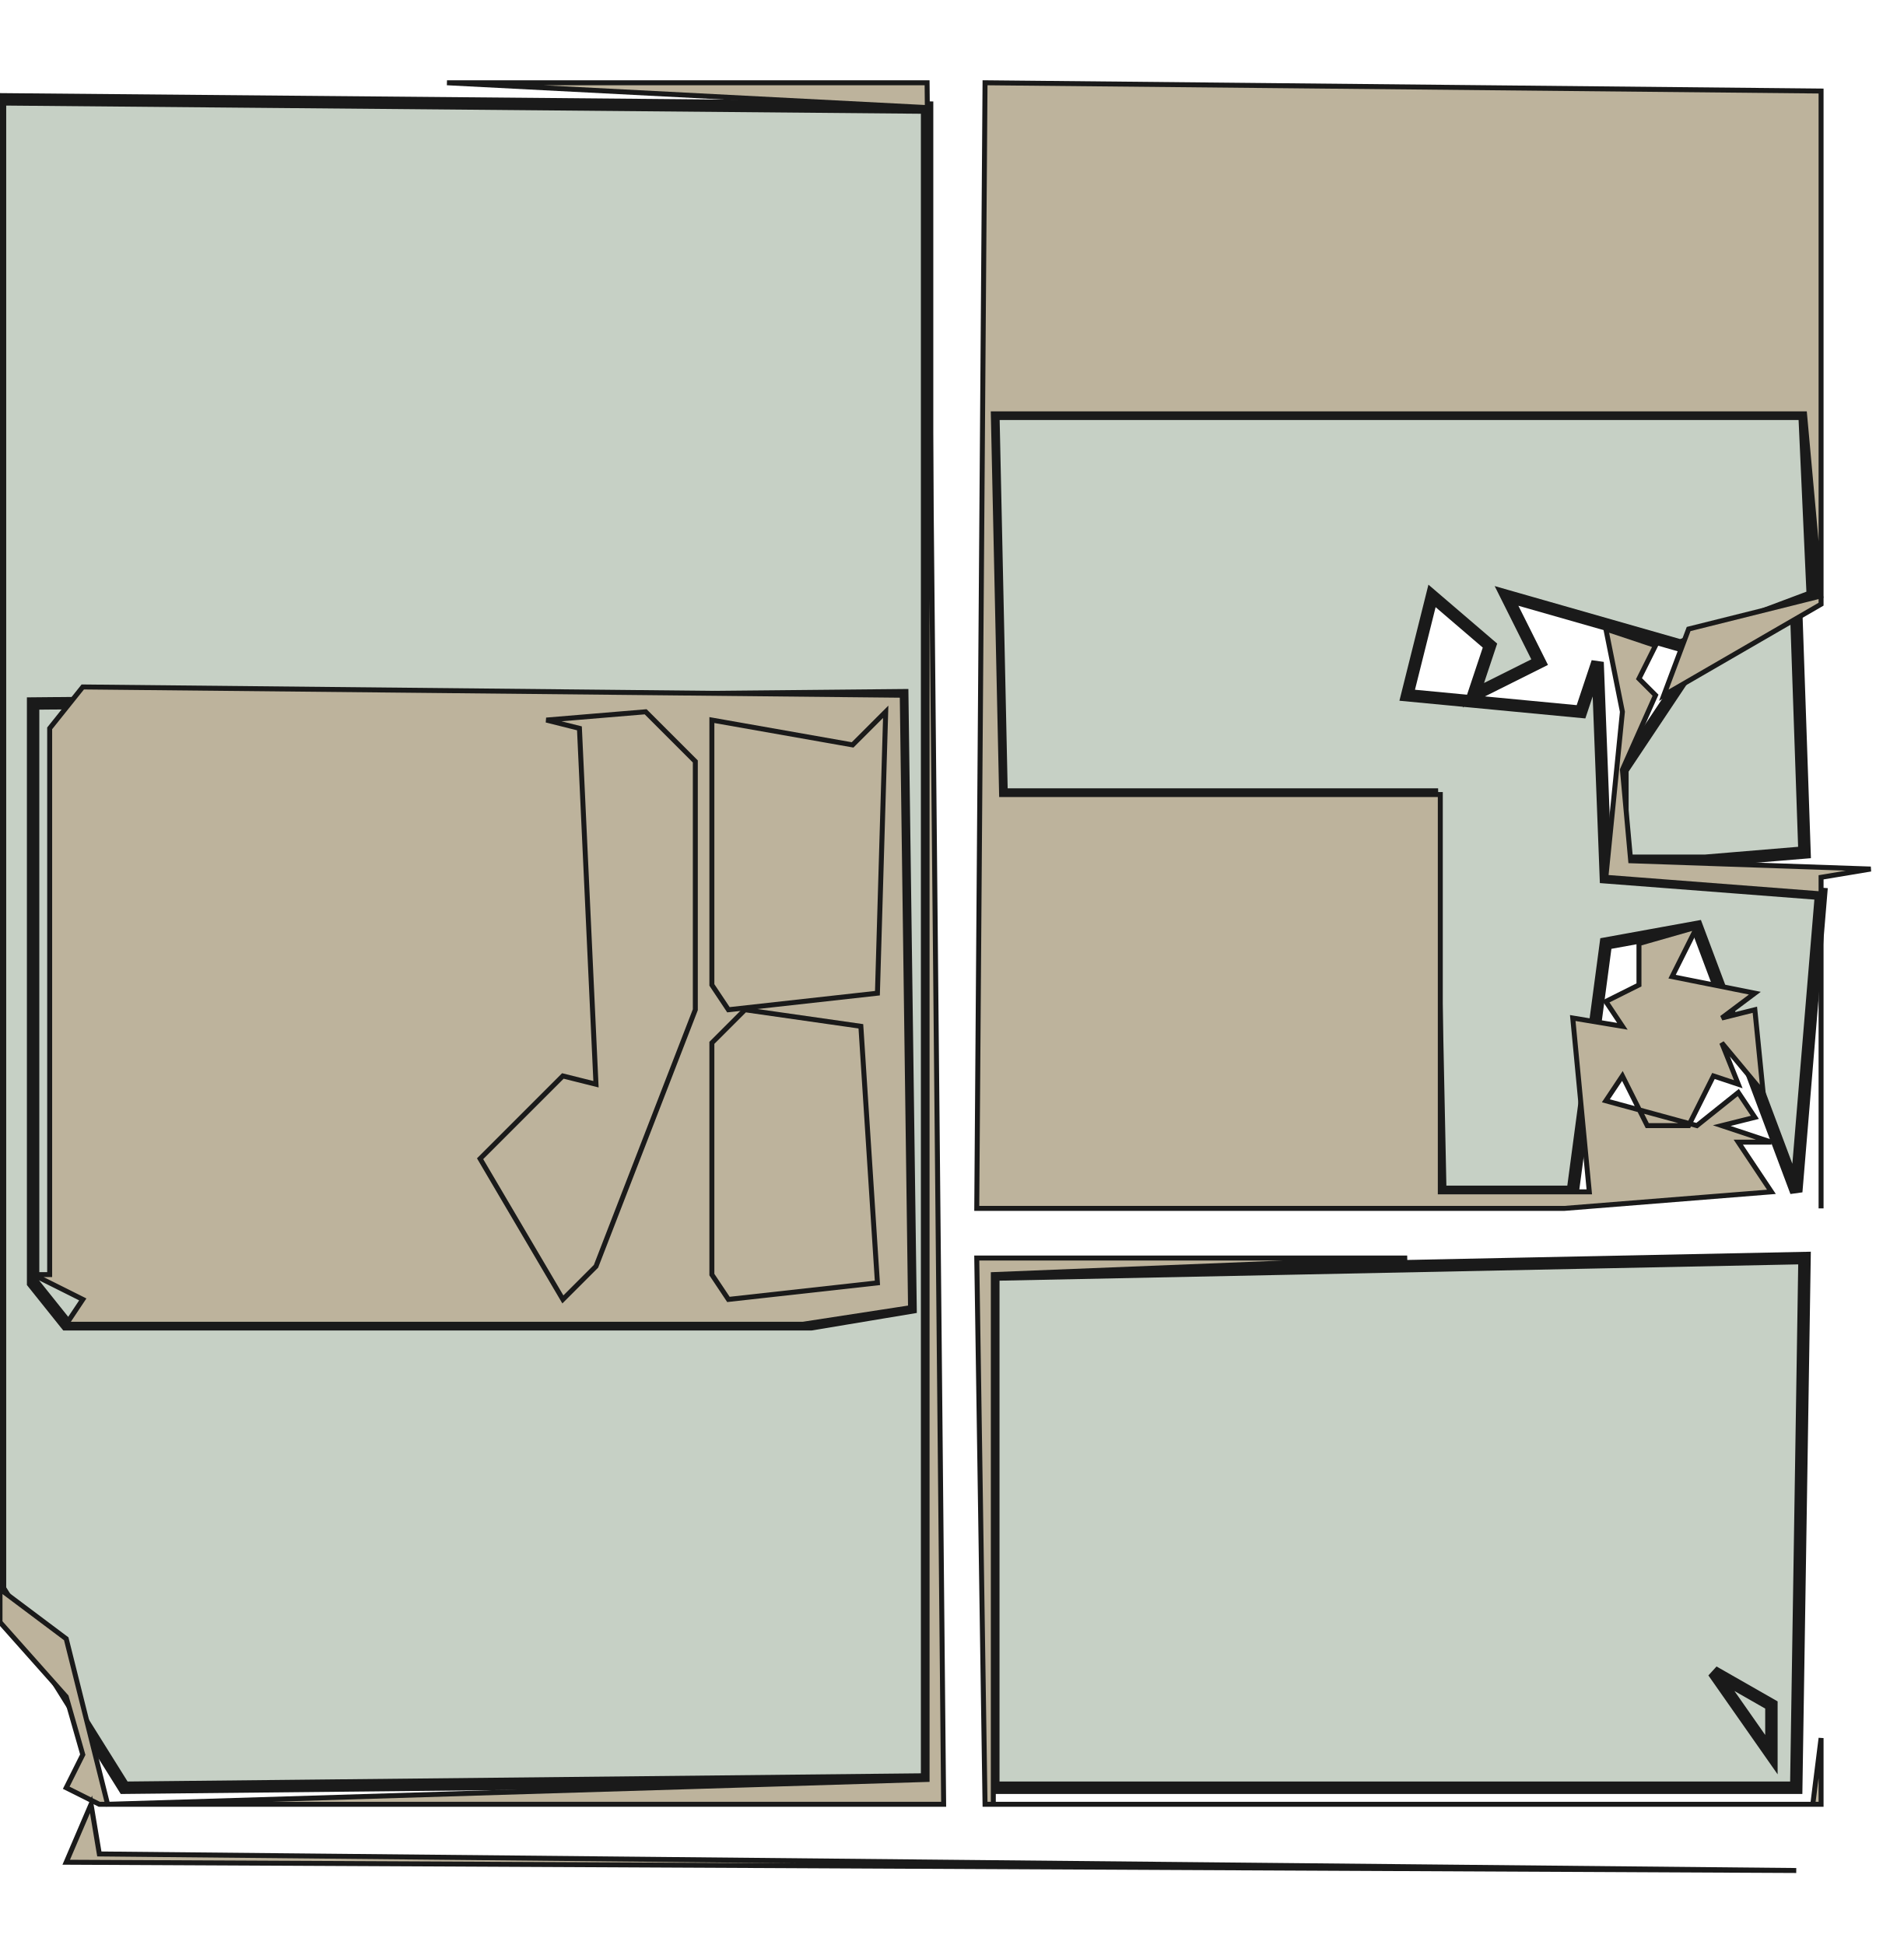
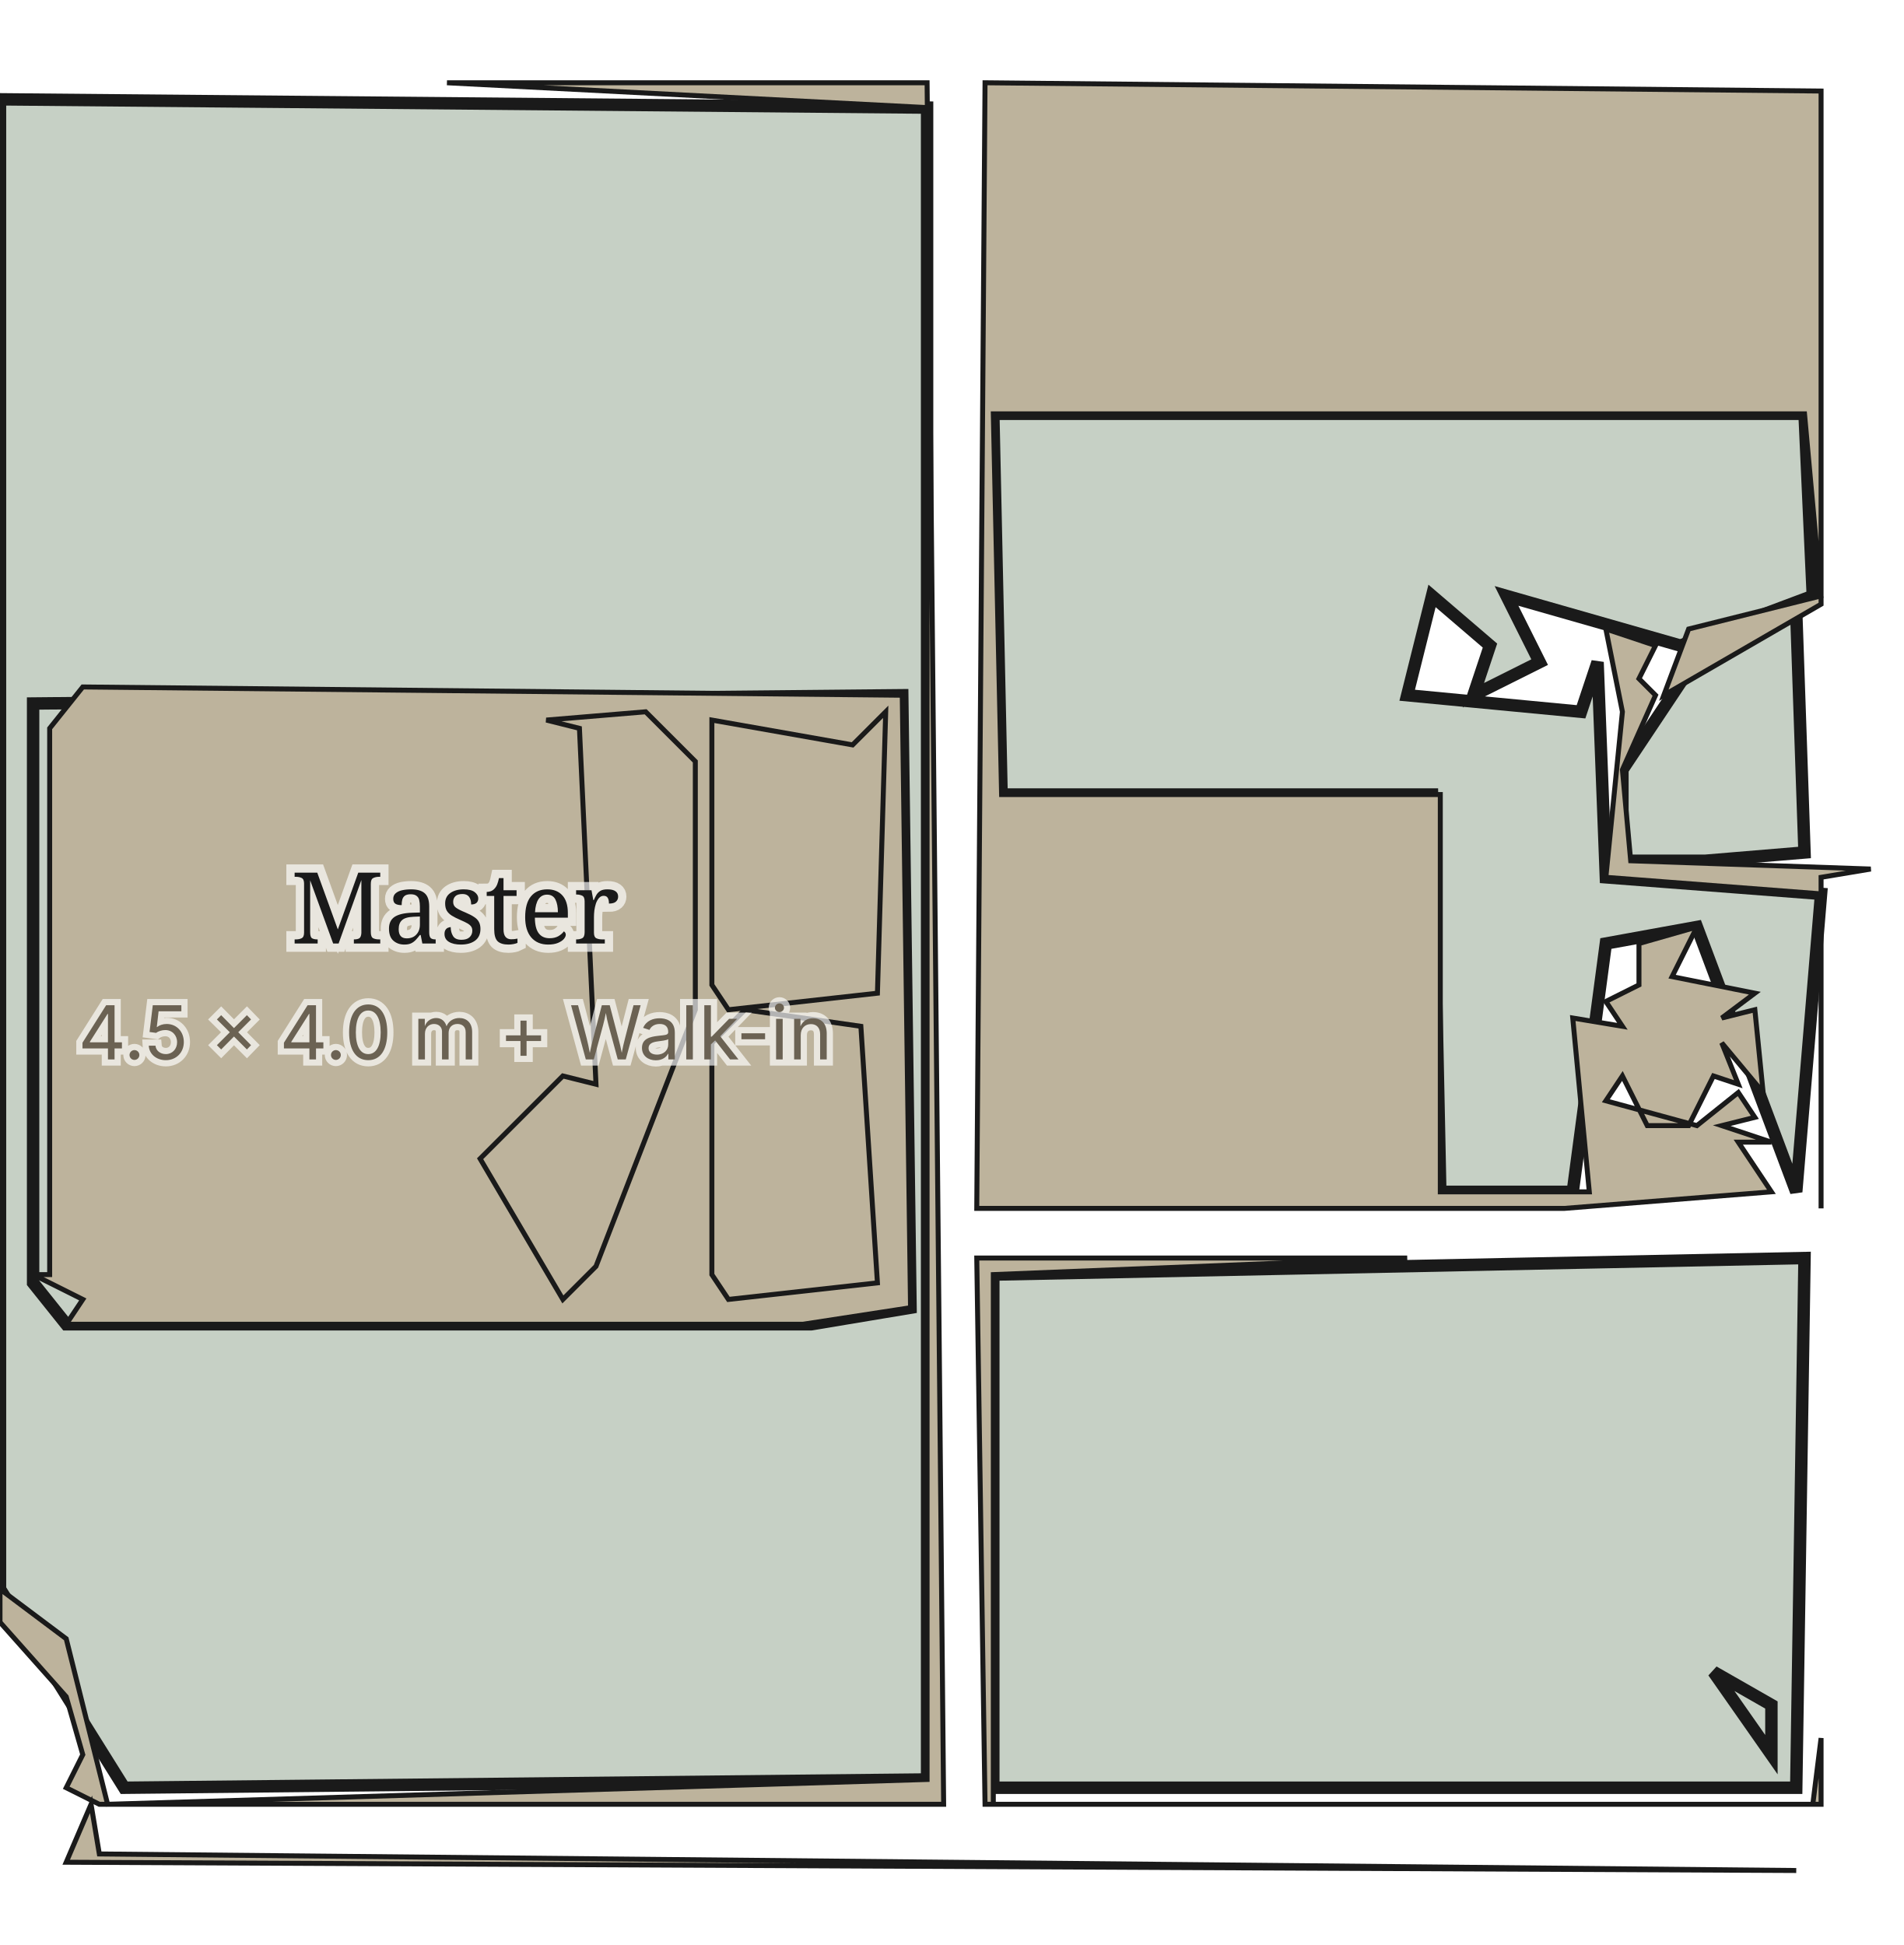
<svg xmlns="http://www.w3.org/2000/svg" class="svg-room" viewBox="0 0 230 235" preserveAspectRatio="xMidYMid meet">
  <g class="walls">
    <path d="M0,12L112,13L112,215L15,216L0,192Z" fill="#c6d0c5" stroke="#1a1a1a" stroke-width="1.5" />
    <path d="M217,144L205,112L194,114L190,144L174,144L173,96L121,96L120,50L218,50L219,72L203,78L182,72L186,80L178,84L180,78L173,72L170,84L191,86L193,80L194,106L220,108L217,144Z" fill="#c6d0c5" stroke="#1a1a1a" stroke-width="1.5" />
    <path d="M206,104L196,104L196,93L206,78L217,74L218,103L206,104Z" fill="#c6d0c5" stroke="#1a1a1a" stroke-width="1.5" />
    <path d="M98,160L110,158L109,84L4,85L4,155L8,160L98,160Z" fill="#c6d0c5" stroke="#1a1a1a" stroke-width="1.5" />
    <path d="M217,216L120,216L120,154L218,152L217,216Z" fill="#c6d0c5" stroke="#1a1a1a" stroke-width="1.5" />
    <path d="M214,212L214,206L207,202L214,212Z" fill="#c6d0c5" stroke="#1a1a1a" stroke-width="1.5" />
  </g>
  <g class="fixtures">
    <path d="M0,192L8,198L13,218L112,215L112,13L54,10L112,10L114,218L12,218L8,216L10,212L8,205L0,196Z" fill="#bdb39c" stroke="#1a1a1a" stroke-width="0.6" />
    <path d="M189,146L118,146L119,10L220,11L220,73L201,84L204,76L220,72L218,50L120,50L121,96L174,96L174,144L192,144L190,123L196,124L194,121L198,119L198,114L205,112L202,118L212,120L208,123L212,122L213,132L208,126L210,131L207,130L204,136L199,136L196,130L194,133L205,136L210,132L212,135L208,136L214,138L210,138L214,144L189,146Z" fill="#bdb39c" stroke="#1a1a1a" stroke-width="0.6" />
    <path d="M220,146L220,108L194,106L196,86L194,76L200,78L198,82L200,84L196,93L197,104L226,105L220,106L220,146Z" fill="#bdb39c" stroke="#1a1a1a" stroke-width="0.6" />
    <path d="M97,160L8,160L10,157L4,154L6,154L6,88L10,83L109,84L110,158L97,160Z" fill="#bdb39c" stroke="#1a1a1a" stroke-width="0.6" />
    <path d="M68,157L72,153L84,122L84,92L78,86L66,87L70,88L72,131L68,130L58,140L68,157Z" fill="#bdb39c" stroke="#1a1a1a" stroke-width="0.6" />
    <path d="M88,122L106,120L107,86L103,90L86,87L86,119L88,122Z" fill="#bdb39c" stroke="#1a1a1a" stroke-width="0.6" />
    <path d="M88,157L106,155L104,124L90,122L86,126L86,154L88,157Z" fill="#bdb39c" stroke="#1a1a1a" stroke-width="0.6" />
    <path d="M220,218L119,218L118,152L170,152L120,154L120,218L219,218L220,210L220,218Z" fill="#bdb39c" stroke="#1a1a1a" stroke-width="0.6" />
    <path d="M217,226L8,225L11,218L12,224L217,226Z" fill="#bdb39c" stroke="#1a1a1a" stroke-width="0.6" />
  </g>
+   <g class="labels">
+     <text x="55" y="114" text-anchor="middle" font-family="Cormorant Garamond,serif" font-size="12" fill="#1a1a1a" font-weight="500" style="paint-order:stroke;stroke:#ffffffaa;stroke-width:2">Master</text>
+     <text x="55" y="128" text-anchor="middle" font-family="-apple-system,sans-serif" font-size="9" fill="#6b6253" style="paint-order:stroke;stroke:#ffffffaa;stroke-width:1.5">4.5 × 4.0 m + Walk-in</text>
+   </g>
  <g class="furniture" />
</svg>
